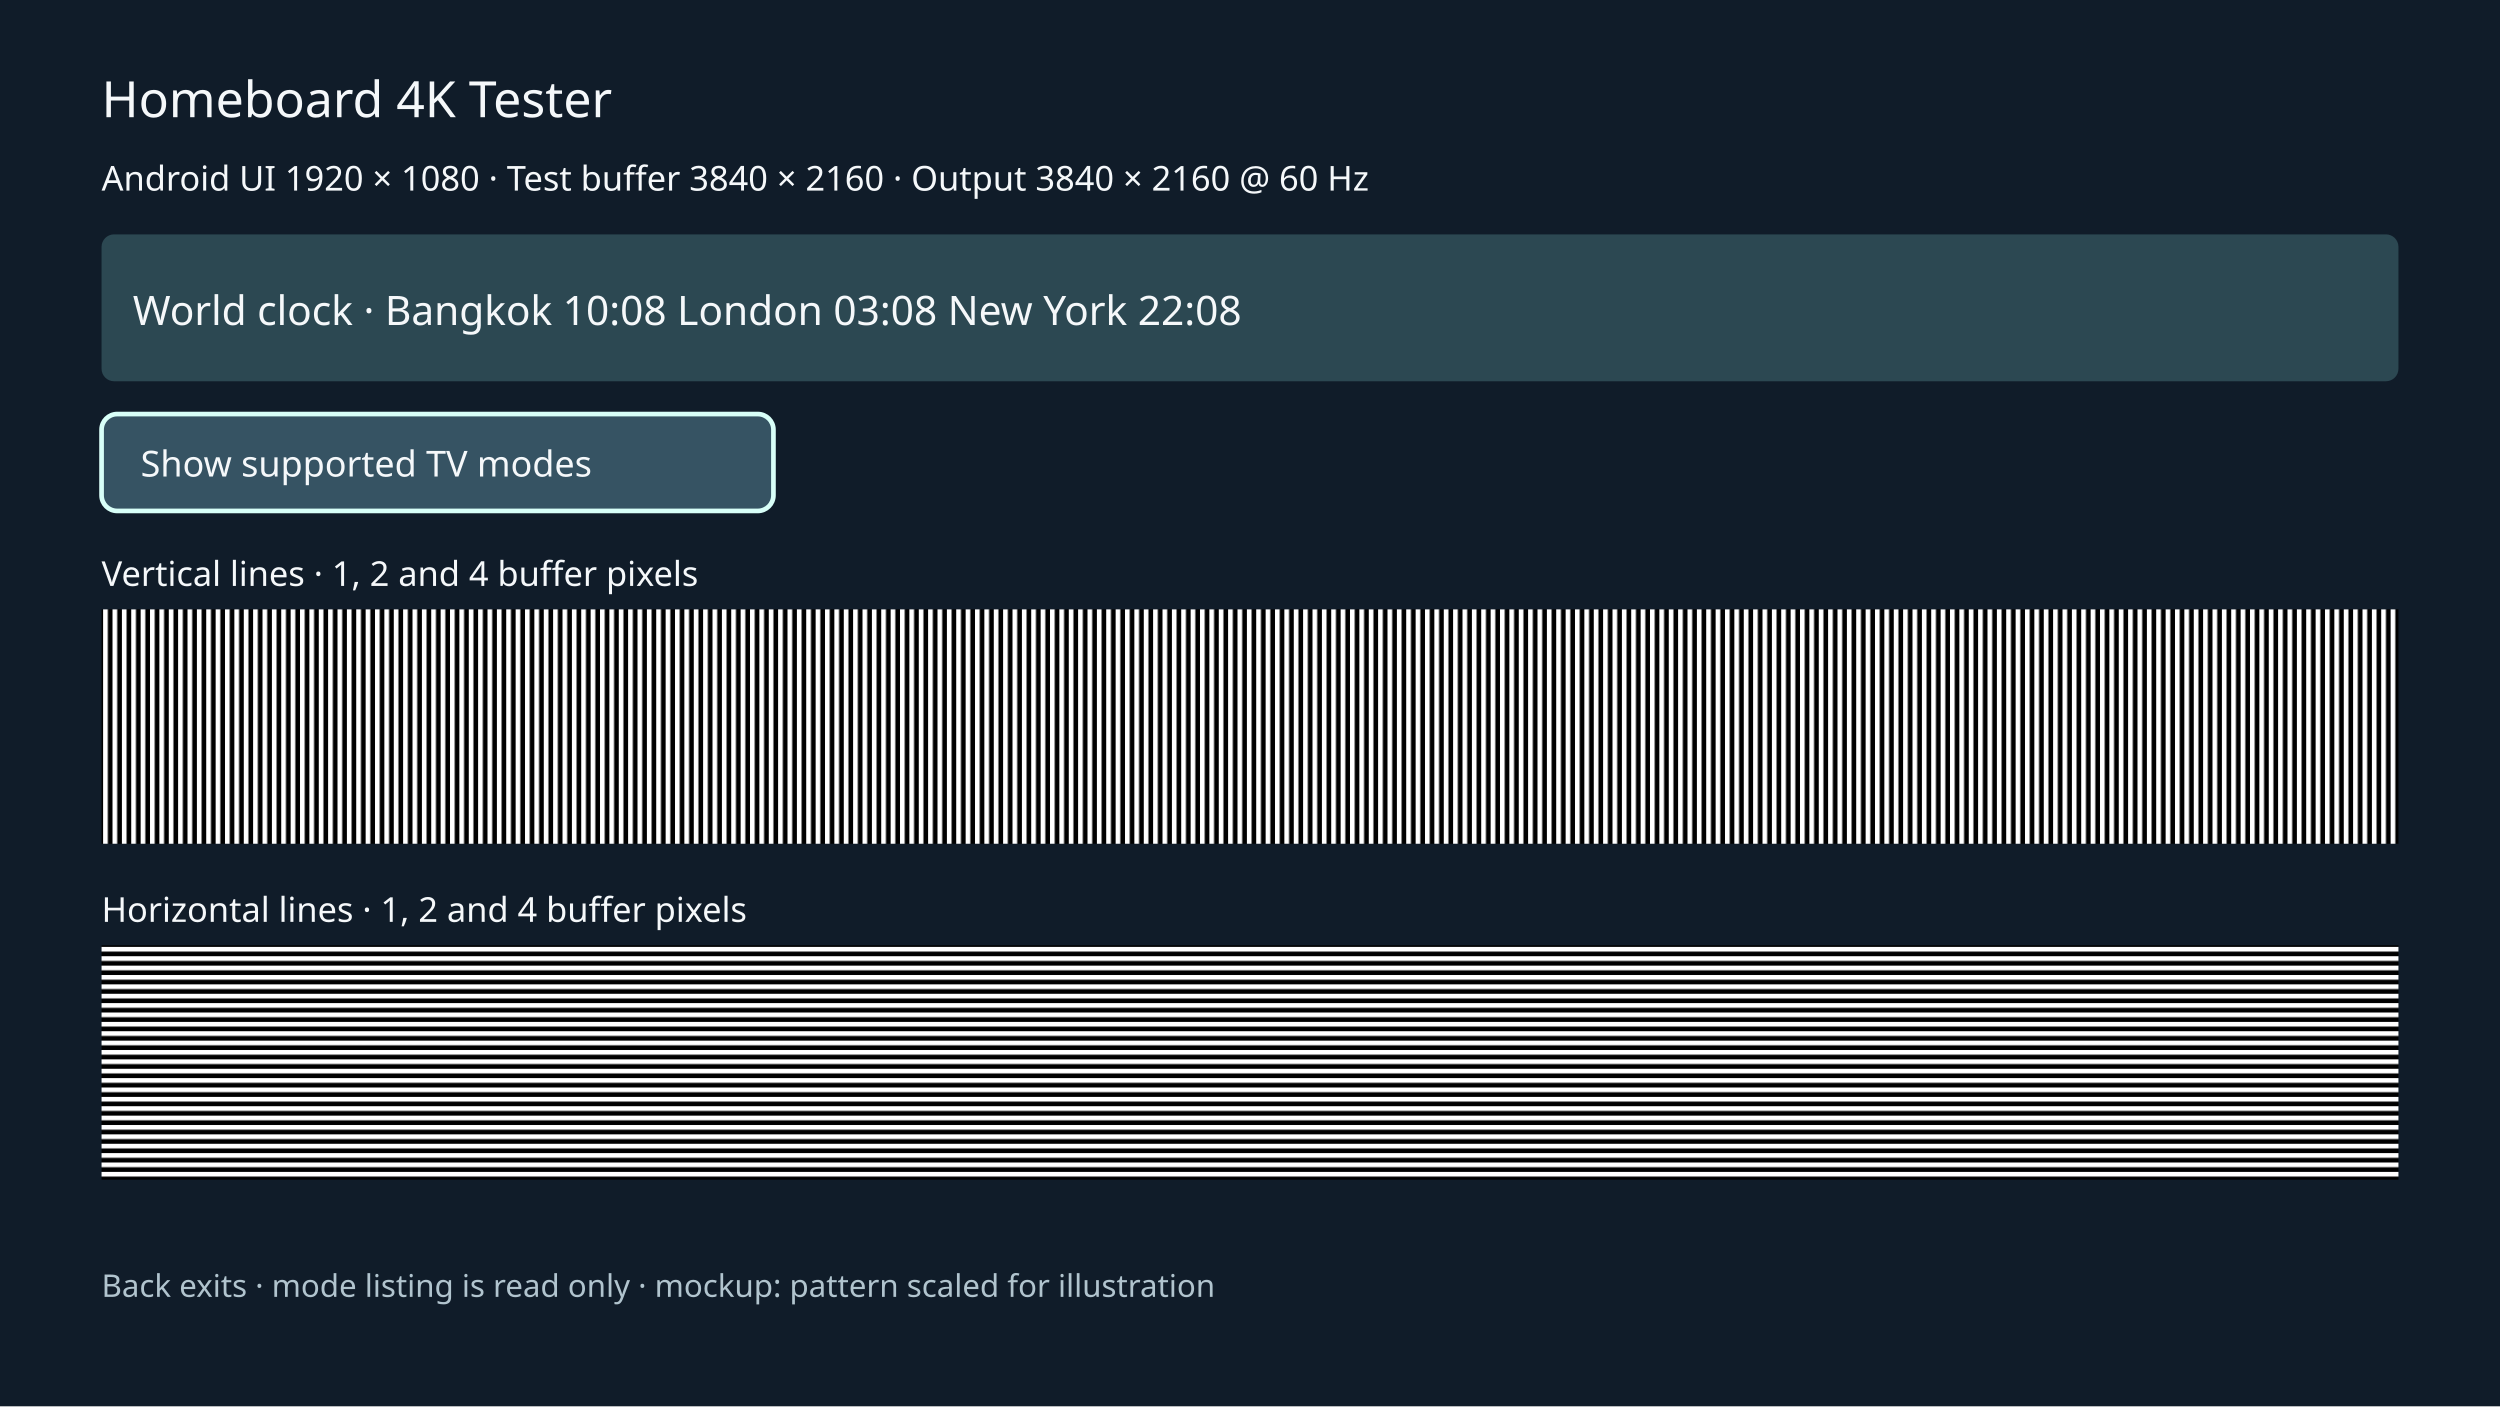
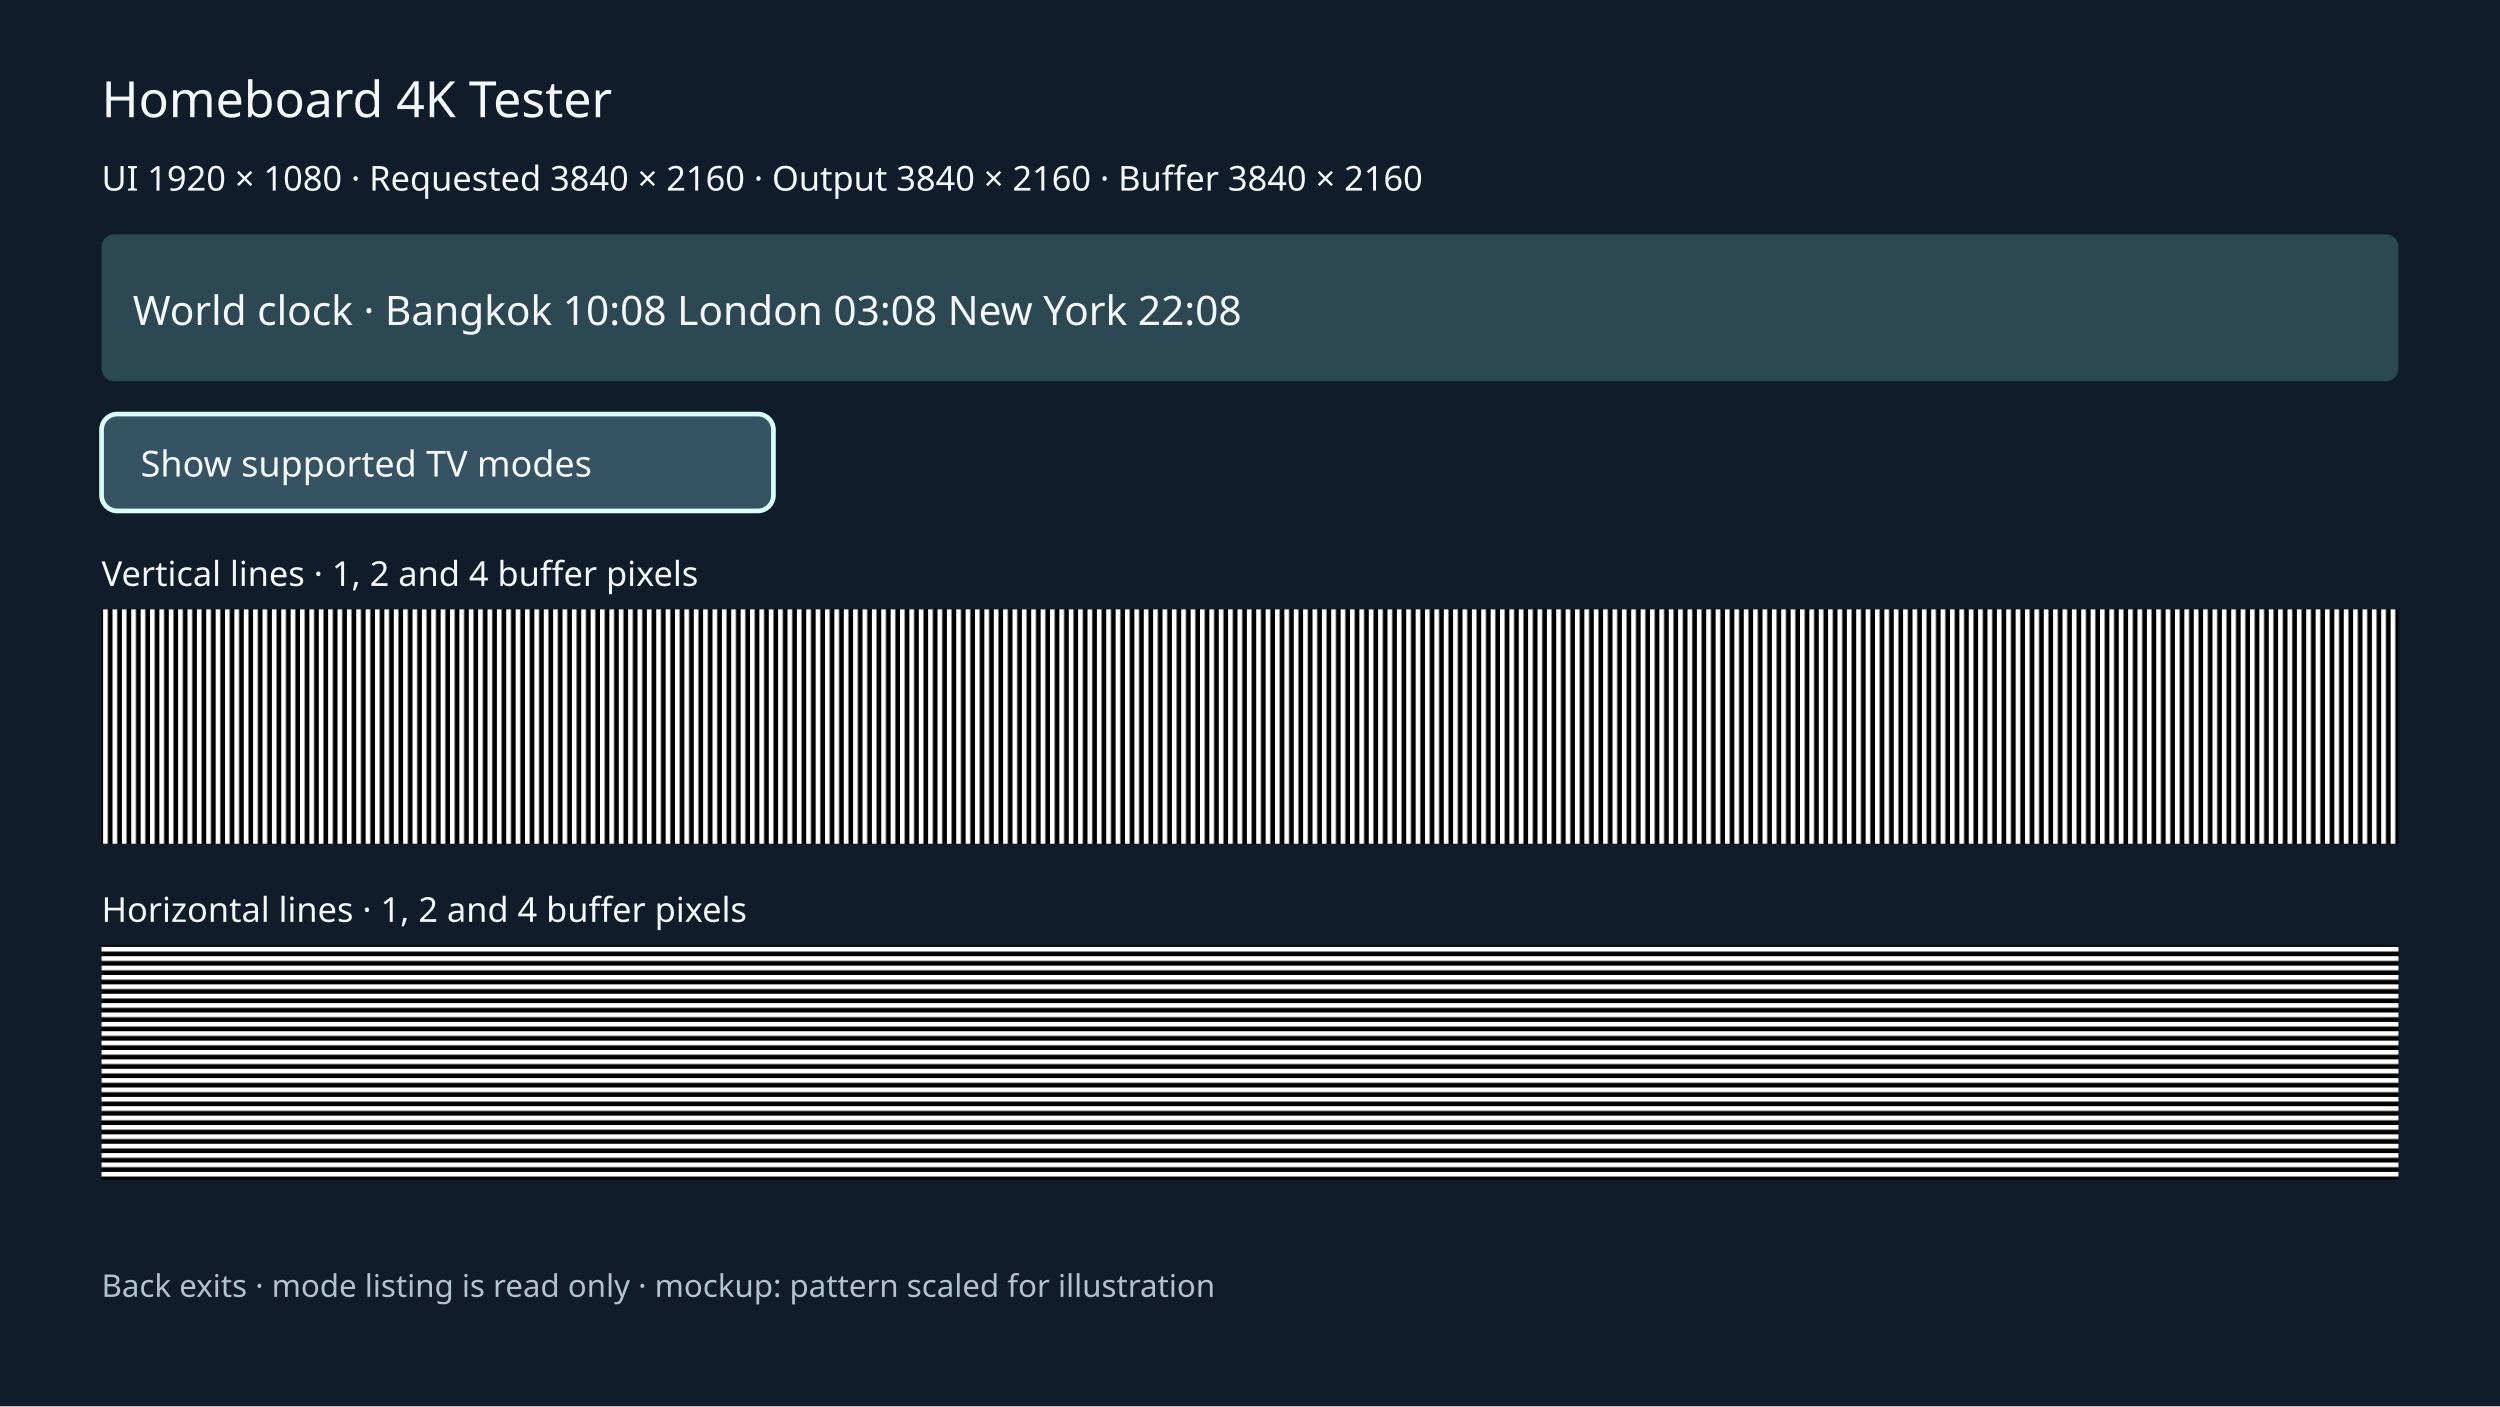
<svg xmlns="http://www.w3.org/2000/svg" width="1600" height="900" viewBox="0 0 1600 900">
  <rect width="1600" height="900" fill="#101c29" />
  <g fill="#f5f8fa" font-family="sans-serif">
    <text x="65" y="75" font-size="32">Homeboard 4K Tester</text>
-     <text x="65" y="122" font-size="22">Android UI 1920 × 1080  ·  Test buffer 3840 × 2160  ·  Output 3840 × 2160 @ 60 Hz</text>
+     <text x="65" y="122" font-size="22">UI 1920 × 1080  ·  Requested 3840 × 2160  ·  Output 3840 × 2160  ·  Buffer 3840 × 2160</text>
    <rect x="65" y="150" width="1470" height="94" rx="8" fill="#2c4852" />
    <text x="85" y="208" font-size="26">World clock · Bangkok   10:08     London   03:08     New York   22:08</text>
    <rect x="65" y="265" width="430" height="62" rx="10" fill="#365363" stroke="#d8fff8" stroke-width="3" />
    <text x="90" y="305" font-size="23">Show supported TV modes</text>
    <text x="65" y="375" font-size="22">Vertical lines · 1, 2 and 4 buffer pixels</text>
    <text x="65" y="590" font-size="22">Horizontal lines · 1, 2 and 4 buffer pixels</text>
  </g>
  <defs>
    <pattern id="v" width="6" height="6" patternUnits="userSpaceOnUse">
      <rect width="6" height="6" fill="#000" />
      <rect width="3" height="6" fill="#fff" />
    </pattern>
    <pattern id="h" width="6" height="6" patternUnits="userSpaceOnUse">
      <rect width="6" height="6" fill="#000" />
      <rect width="6" height="3" fill="#fff" />
    </pattern>
  </defs>
  <rect x="65" y="390" width="1470" height="150" fill="url(#v)" />
  <rect x="65" y="605" width="1470" height="150" fill="url(#h)" />
  <text x="65" y="830" fill="#b1c4ce" font-family="sans-serif" font-size="20">Back exits · mode listing is read only · mockup: pattern scaled for illustration</text>
</svg>
